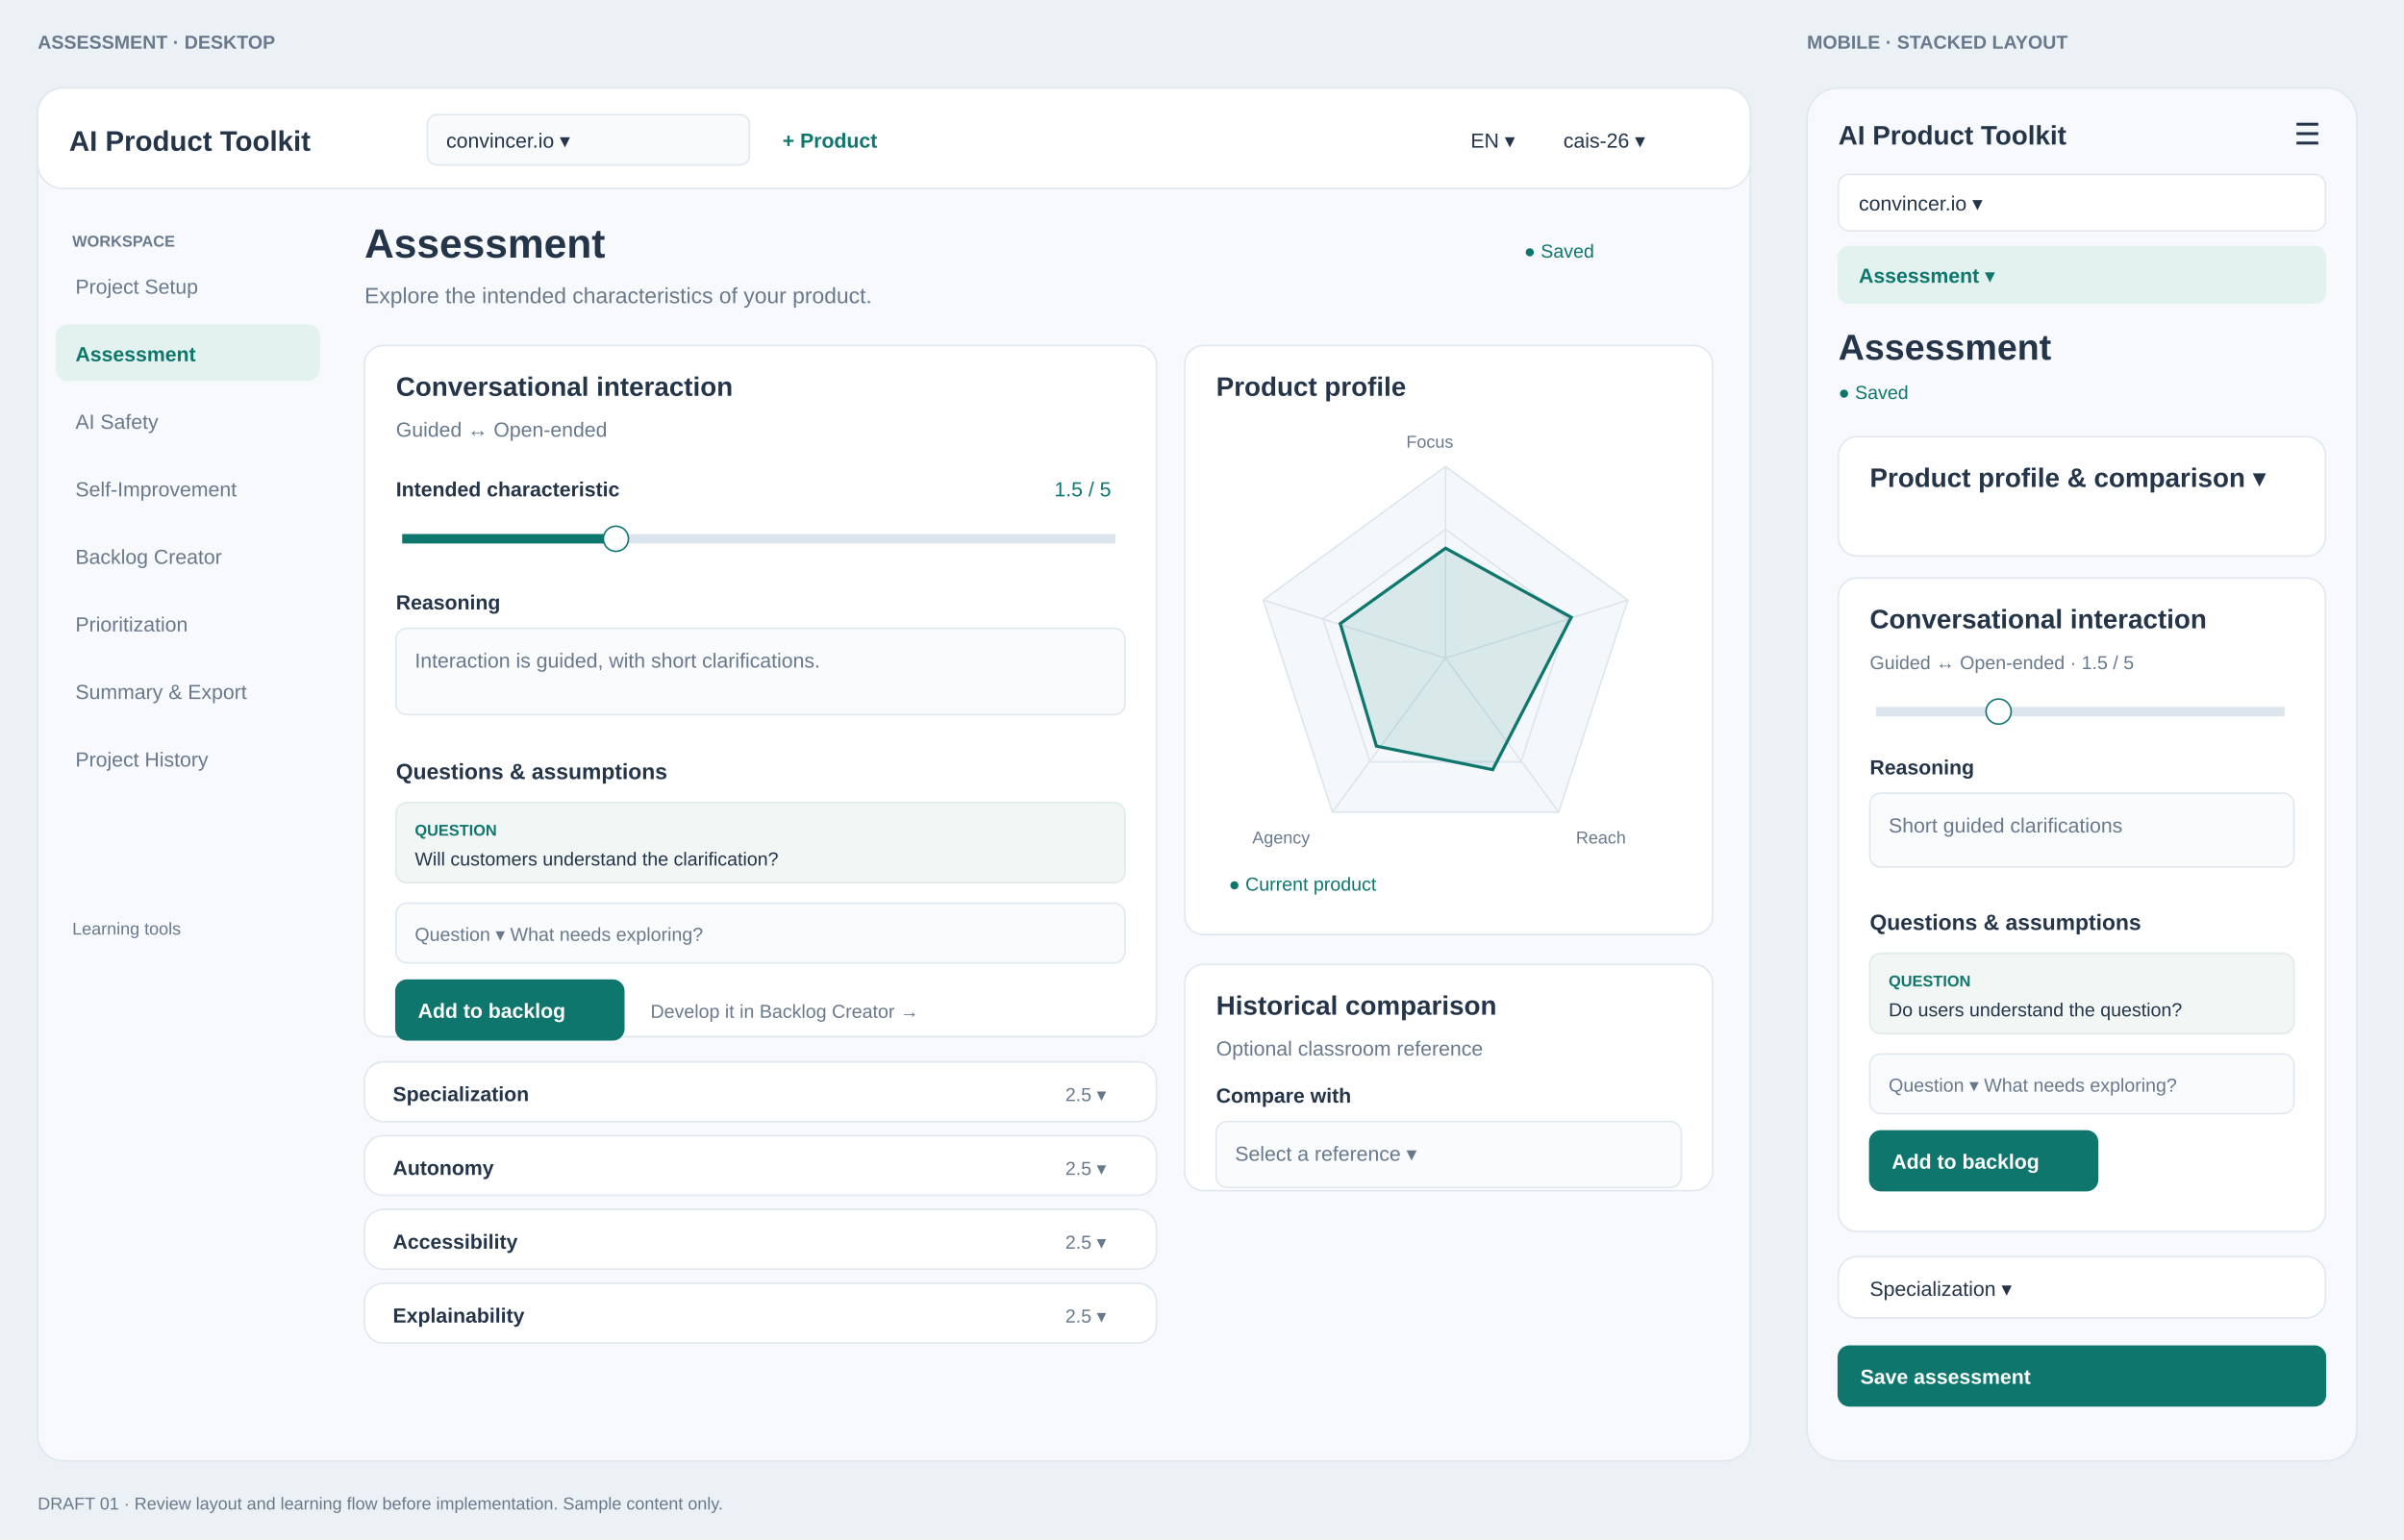
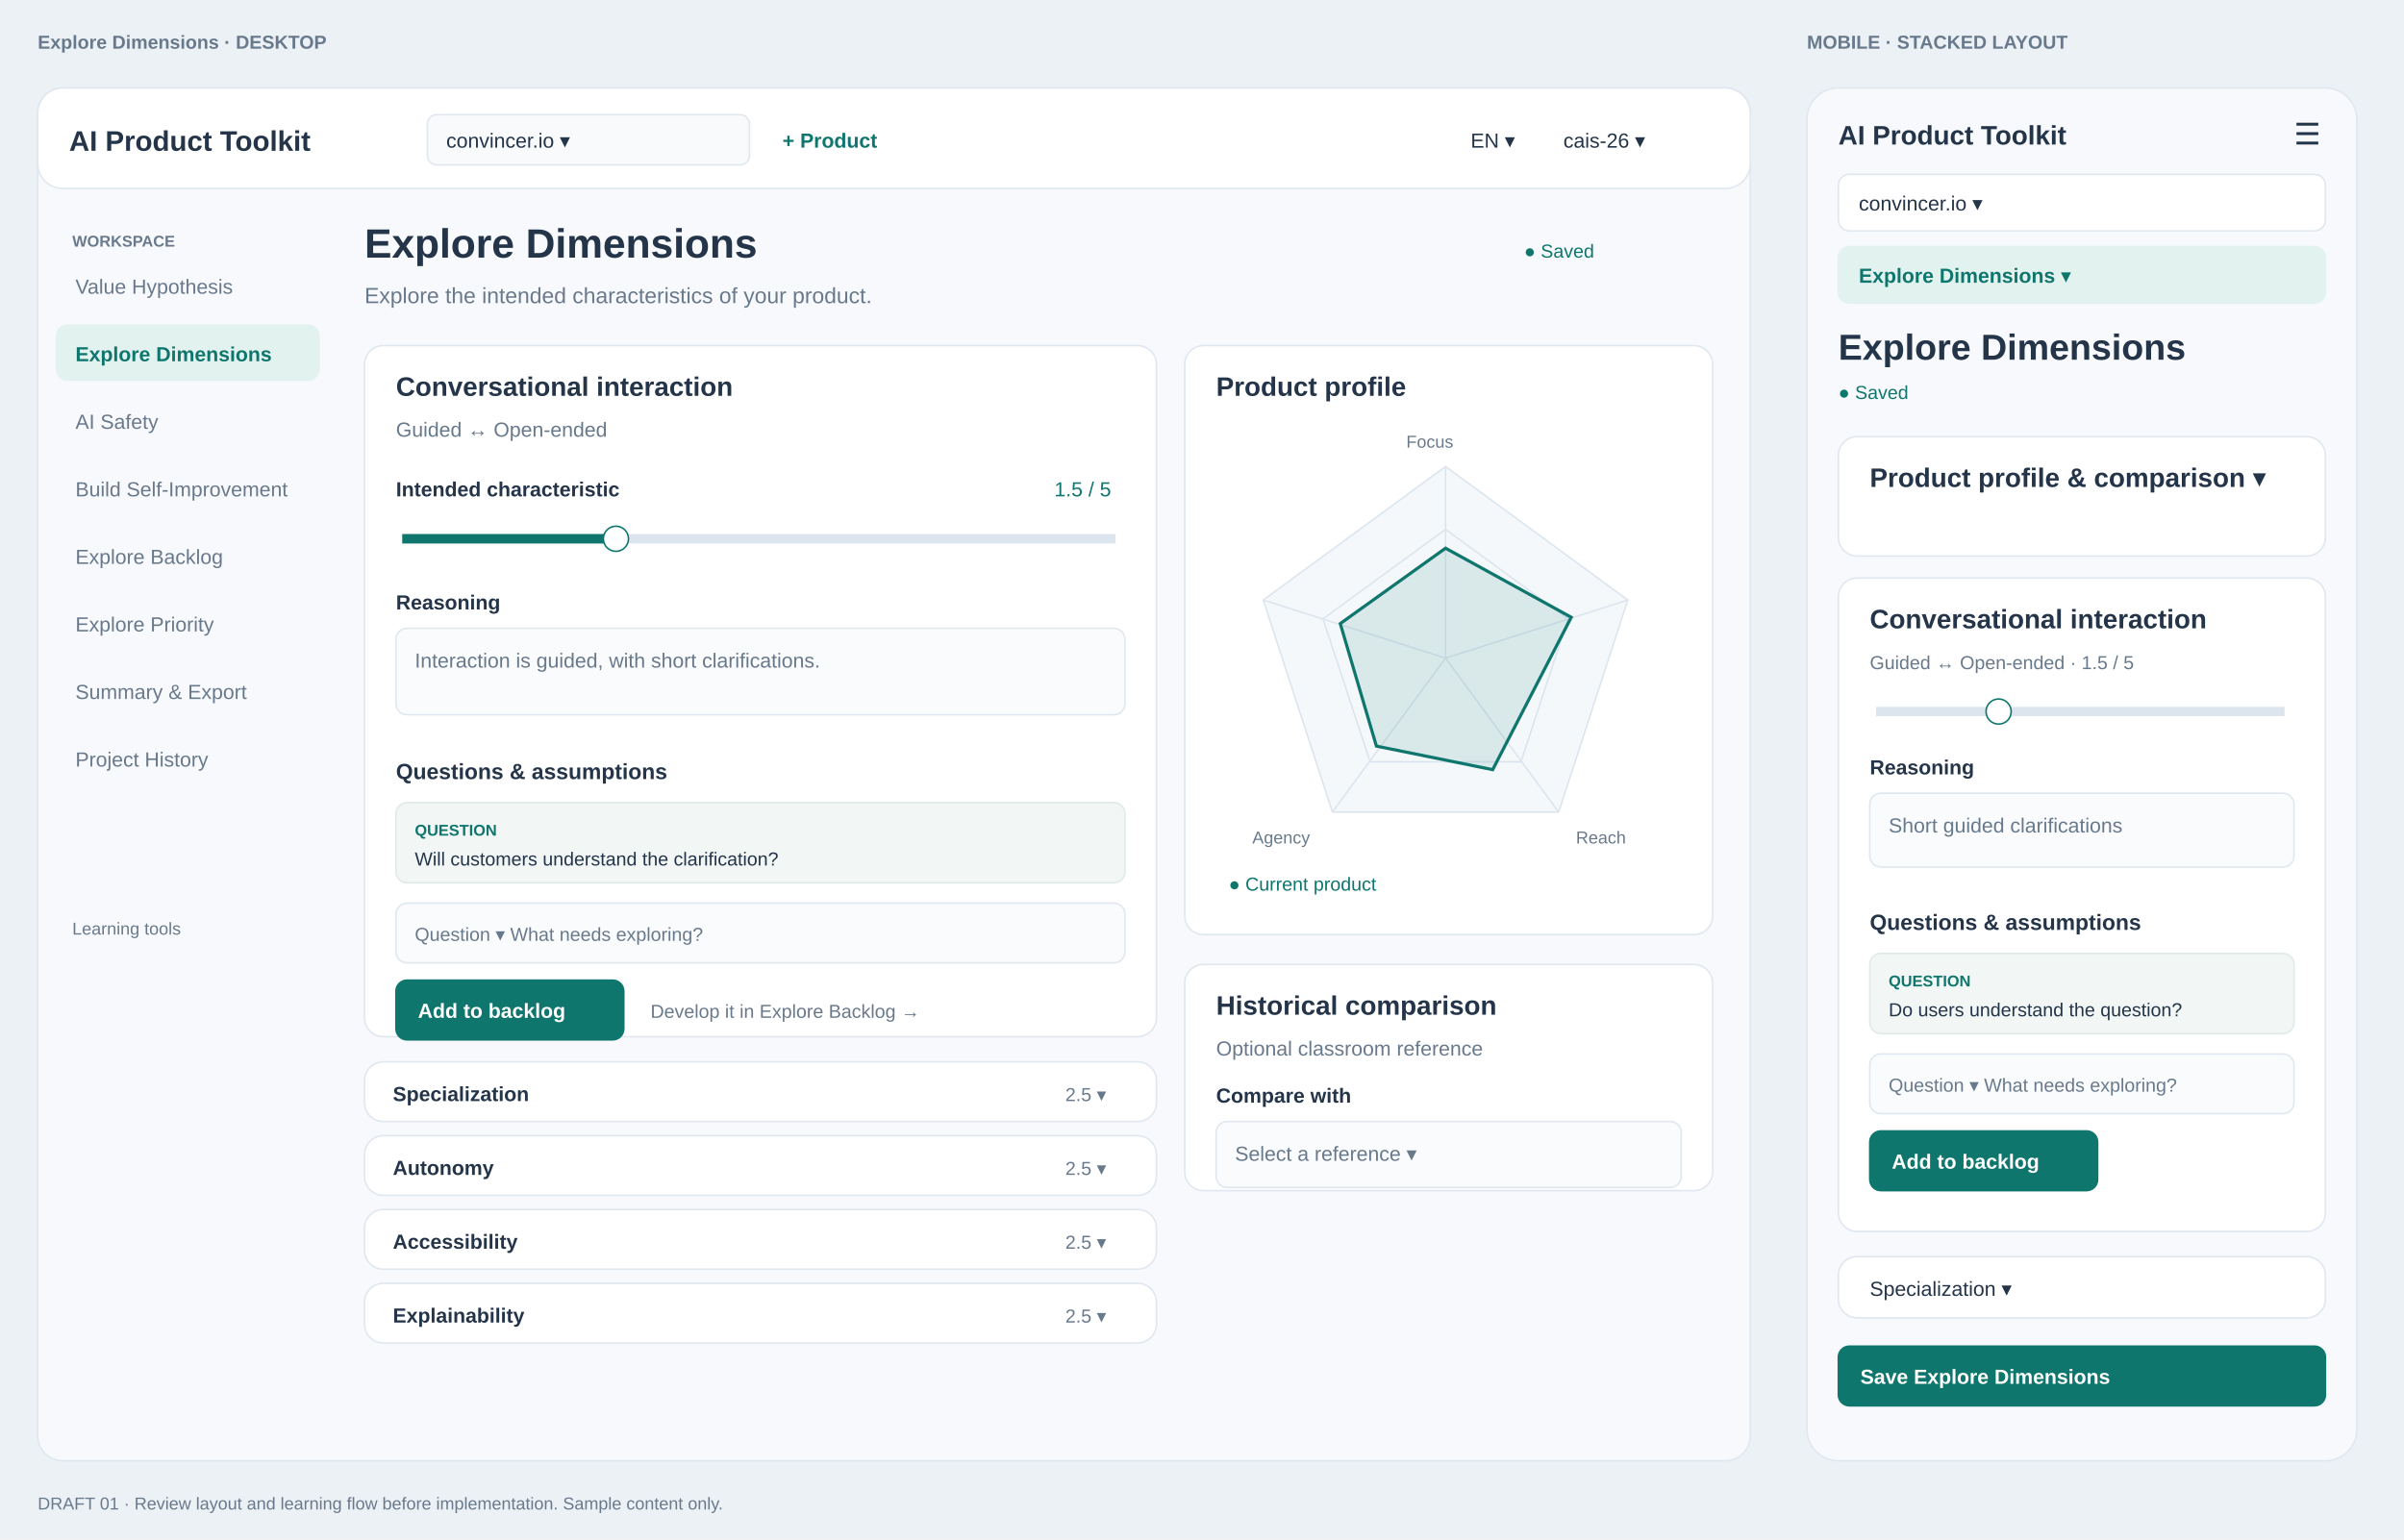
<svg xmlns="http://www.w3.org/2000/svg" width="1530" height="980" viewBox="0 0 1530 980" role="img" aria-labelledby="title desc">
  <style>text {font-family: Arial, sans-serif;} </style>
  <rect x="0" y="0" width="1530" height="980" rx="0" fill="#ecf1f6" stroke="none" />
-   <text x="24" y="31" font-size="12" fill="#69798c" font-weight="600">ASSESSMENT · DESKTOP</text>
+   <text x="24" y="31" font-size="12" fill="#69798c" font-weight="600">Explore Dimensions · DESKTOP</text>
  <text x="1150" y="31" font-size="12" fill="#69798c" font-weight="600">MOBILE · STACKED LAYOUT</text>
  <rect x="24" y="56" width="1090" height="874" rx="16" fill="#f7f9fc" stroke="#e0e7ef" />
  <rect x="24" y="56" width="1090" height="64" rx="16" fill="white" stroke="#e0e7ef" />
  <text x="44" y="96" font-size="18" fill="#243449" font-weight="700">AI Product Toolkit</text>
  <rect x="272" y="73" width="205" height="32" rx="6" fill="#f8fafc" stroke="#e0e7ef" />
  <text x="284" y="94" font-size="13" fill="#243449" font-weight="400">convincer.io                 ▾</text>
  <text x="498" y="94" font-size="13" fill="#0f766e" font-weight="600">+ Product</text>
  <text x="936" y="94" font-size="13" fill="#243449" font-weight="400">EN ▾</text>
  <text x="995" y="94" font-size="13" fill="#243449" font-weight="400">cais-26 ▾</text>
  <text x="46" y="157" font-size="10" fill="#69798c" font-weight="700">WORKSPACE</text>
-   <text x="48" y="187" font-size="13" fill="#69798c" font-weight="400">Project Setup</text>
+   <text x="48" y="187" font-size="13" fill="#69798c" font-weight="400">Value Hypothesis</text>
  <rect x="36" y="207" width="167" height="35" rx="7" fill="#e2f2ee" stroke="#e2f2ee" />
-   <text x="48" y="230" font-size="13" fill="#0f766e" font-weight="650">Assessment</text>
+   <text x="48" y="230" font-size="13" fill="#0f766e" font-weight="650">Explore Dimensions</text>
  <text x="48" y="273" font-size="13" fill="#69798c" font-weight="400">AI Safety</text>
-   <text x="48" y="316" font-size="13" fill="#69798c" font-weight="400">Self-Improvement</text>
-   <text x="48" y="359" font-size="13" fill="#69798c" font-weight="400">Backlog Creator</text>
-   <text x="48" y="402" font-size="13" fill="#69798c" font-weight="400">Prioritization</text>
+   <text x="48" y="316" font-size="13" fill="#69798c" font-weight="400">Build Self-Improvement</text>
+   <text x="48" y="359" font-size="13" fill="#69798c" font-weight="400">Explore Backlog</text>
+   <text x="48" y="402" font-size="13" fill="#69798c" font-weight="400">Explore Priority</text>
  <text x="48" y="445" font-size="13" fill="#69798c" font-weight="400">Summary &amp; Export</text>
  <text x="48" y="488" font-size="13" fill="#69798c" font-weight="400">Project History</text>
  <text x="46" y="595" font-size="11" fill="#69798c" font-weight="400">Learning tools</text>
-   <text x="232" y="164" font-size="26" fill="#243449" font-weight="700">Assessment</text>
+   <text x="232" y="164" font-size="26" fill="#243449" font-weight="700">Explore Dimensions</text>
  <text x="232" y="193" font-size="14" fill="#69798c" font-weight="400">Explore the intended characteristics of your product.</text>
  <text x="970" y="164" font-size="12" fill="#0f766e" font-weight="400">● Saved</text>
  <rect x="1150" y="56" width="350" height="874" rx="20" fill="#f7f9fc" stroke="#e0e7ef" />
  <text x="1170" y="92" font-size="17" fill="#243449" font-weight="700">AI Product Toolkit</text>
  <text x="1460" y="92" font-size="19" fill="#243449" font-weight="400">☰</text>
  <rect x="1170" y="111" width="310" height="36" rx="7" fill="white" stroke="#e0e7ef" />
  <text x="1183" y="134" font-size="13" fill="#243449" font-weight="400">convincer.io                              ▾</text>
  <rect x="1170" y="157" width="310" height="36" rx="7" fill="#e2f2ee" stroke="#e2f2ee" />
-   <text x="1183" y="180" font-size="13" fill="#0f766e" font-weight="600">Assessment  ▾</text>
-   <text x="1170" y="229" font-size="23" fill="#243449" font-weight="700">Assessment</text>
+   <text x="1183" y="180" font-size="13" fill="#0f766e" font-weight="600">Explore Dimensions  ▾</text>
+   <text x="1170" y="229" font-size="23" fill="#243449" font-weight="700">Explore Dimensions</text>
  <text x="1170" y="254" font-size="12" fill="#0f766e" font-weight="400">● Saved</text>
  <rect x="232" y="220" width="504" height="440" rx="12" fill="white" stroke="#e0e7ef" />
  <text x="252" y="252" font-size="17" fill="#243449" font-weight="650">Conversational interaction</text>
  <text x="252" y="278" font-size="13" fill="#69798c" font-weight="400">Guided ↔ Open-ended</text>
  <text x="252" y="316" font-size="13" fill="#243449" font-weight="600">Intended characteristic</text>
  <text x="671" y="316" font-size="13" fill="#0f766e" font-weight="400">1.5 / 5</text>
  <path d="M256 343H710" stroke="#dce5ee" stroke-width="6" />
  <path d="M256 343H392" stroke="#0f766e" stroke-width="6" />
  <circle cx="392" cy="343" r="8" fill="white" stroke="#0f766e" />
  <text x="252" y="388" font-size="13" fill="#243449" font-weight="600">Reasoning</text>
  <rect x="252" y="400" width="464" height="55" rx="7" fill="#f9fbfd" stroke="#e0e7ef" />
  <text x="264" y="425" font-size="13" fill="#69798c" font-weight="400">Interaction is guided, with short clarifications.</text>
  <text x="252" y="496" font-size="14" fill="#243449" font-weight="650">Questions &amp; assumptions</text>
  <rect x="252" y="511" width="464" height="51" rx="7" fill="#f2f7f6" stroke="#dfebe8" />
  <text x="264" y="532" font-size="10" fill="#0f766e" font-weight="700">QUESTION</text>
  <text x="264" y="551" font-size="12" fill="#243449" font-weight="400">Will customers understand the clarification?</text>
  <rect x="252" y="575" width="464" height="38" rx="7" fill="#f9fbfd" stroke="#e0e7ef" />
  <text x="264" y="599" font-size="12" fill="#69798c" font-weight="400">Question ▾  What needs exploring?</text>
  <rect x="252" y="624" width="145" height="38" rx="7" fill="#0f766e" stroke="#0f766e" />
  <text x="266" y="648" font-size="13" fill="white" font-weight="600">Add to backlog</text>
-   <text x="414" y="648" font-size="12" fill="#69798c" font-weight="400">Develop it in Backlog Creator →</text>
+   <text x="414" y="648" font-size="12" fill="#69798c" font-weight="400">Develop it in Explore Backlog →</text>
  <rect x="232" y="676" width="504" height="38" rx="12" fill="white" stroke="#e0e7ef" />
  <text x="250" y="701" font-size="13" fill="#243449" font-weight="600">Specialization</text>
  <text x="678" y="701" font-size="12" fill="#69798c" font-weight="400">2.5 ▾</text>
  <rect x="232" y="723" width="504" height="38" rx="12" fill="white" stroke="#e0e7ef" />
  <text x="250" y="748" font-size="13" fill="#243449" font-weight="600">Autonomy</text>
  <text x="678" y="748" font-size="12" fill="#69798c" font-weight="400">2.5 ▾</text>
  <rect x="232" y="770" width="504" height="38" rx="12" fill="white" stroke="#e0e7ef" />
  <text x="250" y="795" font-size="13" fill="#243449" font-weight="600">Accessibility</text>
  <text x="678" y="795" font-size="12" fill="#69798c" font-weight="400">2.5 ▾</text>
  <rect x="232" y="817" width="504" height="38" rx="12" fill="white" stroke="#e0e7ef" />
  <text x="250" y="842" font-size="13" fill="#243449" font-weight="600">Explainability</text>
  <text x="678" y="842" font-size="12" fill="#69798c" font-weight="400">2.5 ▾</text>
  <rect x="754" y="220" width="336" height="375" rx="12" fill="white" stroke="#e0e7ef" />
  <text x="774" y="252" font-size="17" fill="#243449" font-weight="650">Product profile</text>
  <g transform="translate(790,285) scale(1)">
    <polygon points="130,12 246,97 202,232 58,232 14,97" fill="#f5f8fb" stroke="#dce5ee" />
    <polygon points="130,52 208,109 178,200 82,200 52,109" fill="none" stroke="#dce5ee" />
    <path d="M130 12V134L246 97M130 134L202 232M130 134L58 232M130 134L14 97" fill="none" stroke="#dce5ee" />
    <polygon points="130,64 210,108 160,205 86,190 63,112" fill="#0f766e" fill-opacity=".12" stroke="#0f766e" stroke-width="2" />
    <text x="105" y="0" font-size="11" fill="#69798c" font-weight="400">Focus</text>
    <text x="213" y="252" font-size="11" fill="#69798c" font-weight="400">Reach</text>
    <text x="7" y="252" font-size="11" fill="#69798c" font-weight="400">Agency</text>
  </g>
  <text x="782" y="567" font-size="12" fill="#0f766e" font-weight="400">● Current product</text>
  <rect x="754" y="614" width="336" height="144" rx="12" fill="white" stroke="#e0e7ef" />
  <text x="774" y="646" font-size="17" fill="#243449" font-weight="650">Historical comparison</text>
  <text x="774" y="672" font-size="13" fill="#69798c" font-weight="400">Optional classroom reference</text>
  <text x="774" y="702" font-size="13" fill="#243449" font-weight="600">Compare with</text>
  <rect x="774" y="714" width="296" height="42" rx="7" fill="#f9fbfd" stroke="#e0e7ef" />
  <text x="786" y="739" font-size="13" fill="#69798c" font-weight="400">Select a reference ▾</text>
  <rect x="1170" y="278" width="310" height="76" rx="12" fill="white" stroke="#e0e7ef" />
  <text x="1190" y="310" font-size="17" fill="#243449" font-weight="650">Product profile &amp; comparison  ▾</text>
  <rect x="1170" y="368" width="310" height="416" rx="12" fill="white" stroke="#e0e7ef" />
  <text x="1190" y="400" font-size="17" fill="#243449" font-weight="650">Conversational interaction</text>
  <text x="1190" y="426" font-size="12" fill="#69798c" font-weight="400">Guided ↔ Open-ended · 1.5 / 5</text>
  <path d="M1194 453H1454" stroke="#dce5ee" stroke-width="6" />
  <circle cx="1272" cy="453" r="8" fill="white" stroke="#0f766e" />
  <text x="1190" y="493" font-size="13" fill="#243449" font-weight="600">Reasoning</text>
  <rect x="1190" y="505" width="270" height="47" rx="7" fill="#f9fbfd" stroke="#e0e7ef" />
  <text x="1202" y="530" font-size="13" fill="#69798c" font-weight="400">Short guided clarifications</text>
  <text x="1190" y="592" font-size="14" fill="#243449" font-weight="650">Questions &amp; assumptions</text>
  <rect x="1190" y="607" width="270" height="51" rx="7" fill="#f2f7f6" stroke="#dfebe8" />
  <text x="1202" y="628" font-size="10" fill="#0f766e" font-weight="700">QUESTION</text>
  <text x="1202" y="647" font-size="12" fill="#243449" font-weight="400">Do users understand the question?</text>
  <rect x="1190" y="671" width="270" height="38" rx="7" fill="#f9fbfd" stroke="#e0e7ef" />
  <text x="1202" y="695" font-size="12" fill="#69798c" font-weight="400">Question ▾  What needs exploring?</text>
  <rect x="1190" y="720" width="145" height="38" rx="7" fill="#0f766e" stroke="#0f766e" />
  <text x="1204" y="744" font-size="13" fill="white" font-weight="600">Add to backlog</text>
  <rect x="1170" y="800" width="310" height="39" rx="12" fill="white" stroke="#e0e7ef" />
  <text x="1190" y="825" font-size="13" fill="#243449" font-weight="400">Specialization                         ▾</text>
  <rect x="1170" y="857" width="310" height="38" rx="7" fill="#0f766e" stroke="#0f766e" />
-   <text x="1184" y="881" font-size="13" fill="white" font-weight="600">Save assessment</text>
+   <text x="1184" y="881" font-size="13" fill="white" font-weight="600">Save Explore Dimensions</text>
  <text x="24" y="961" font-size="11" fill="#69798c" font-weight="400">DRAFT 01 · Review layout and learning flow before implementation. Sample content only.</text>
</svg>
